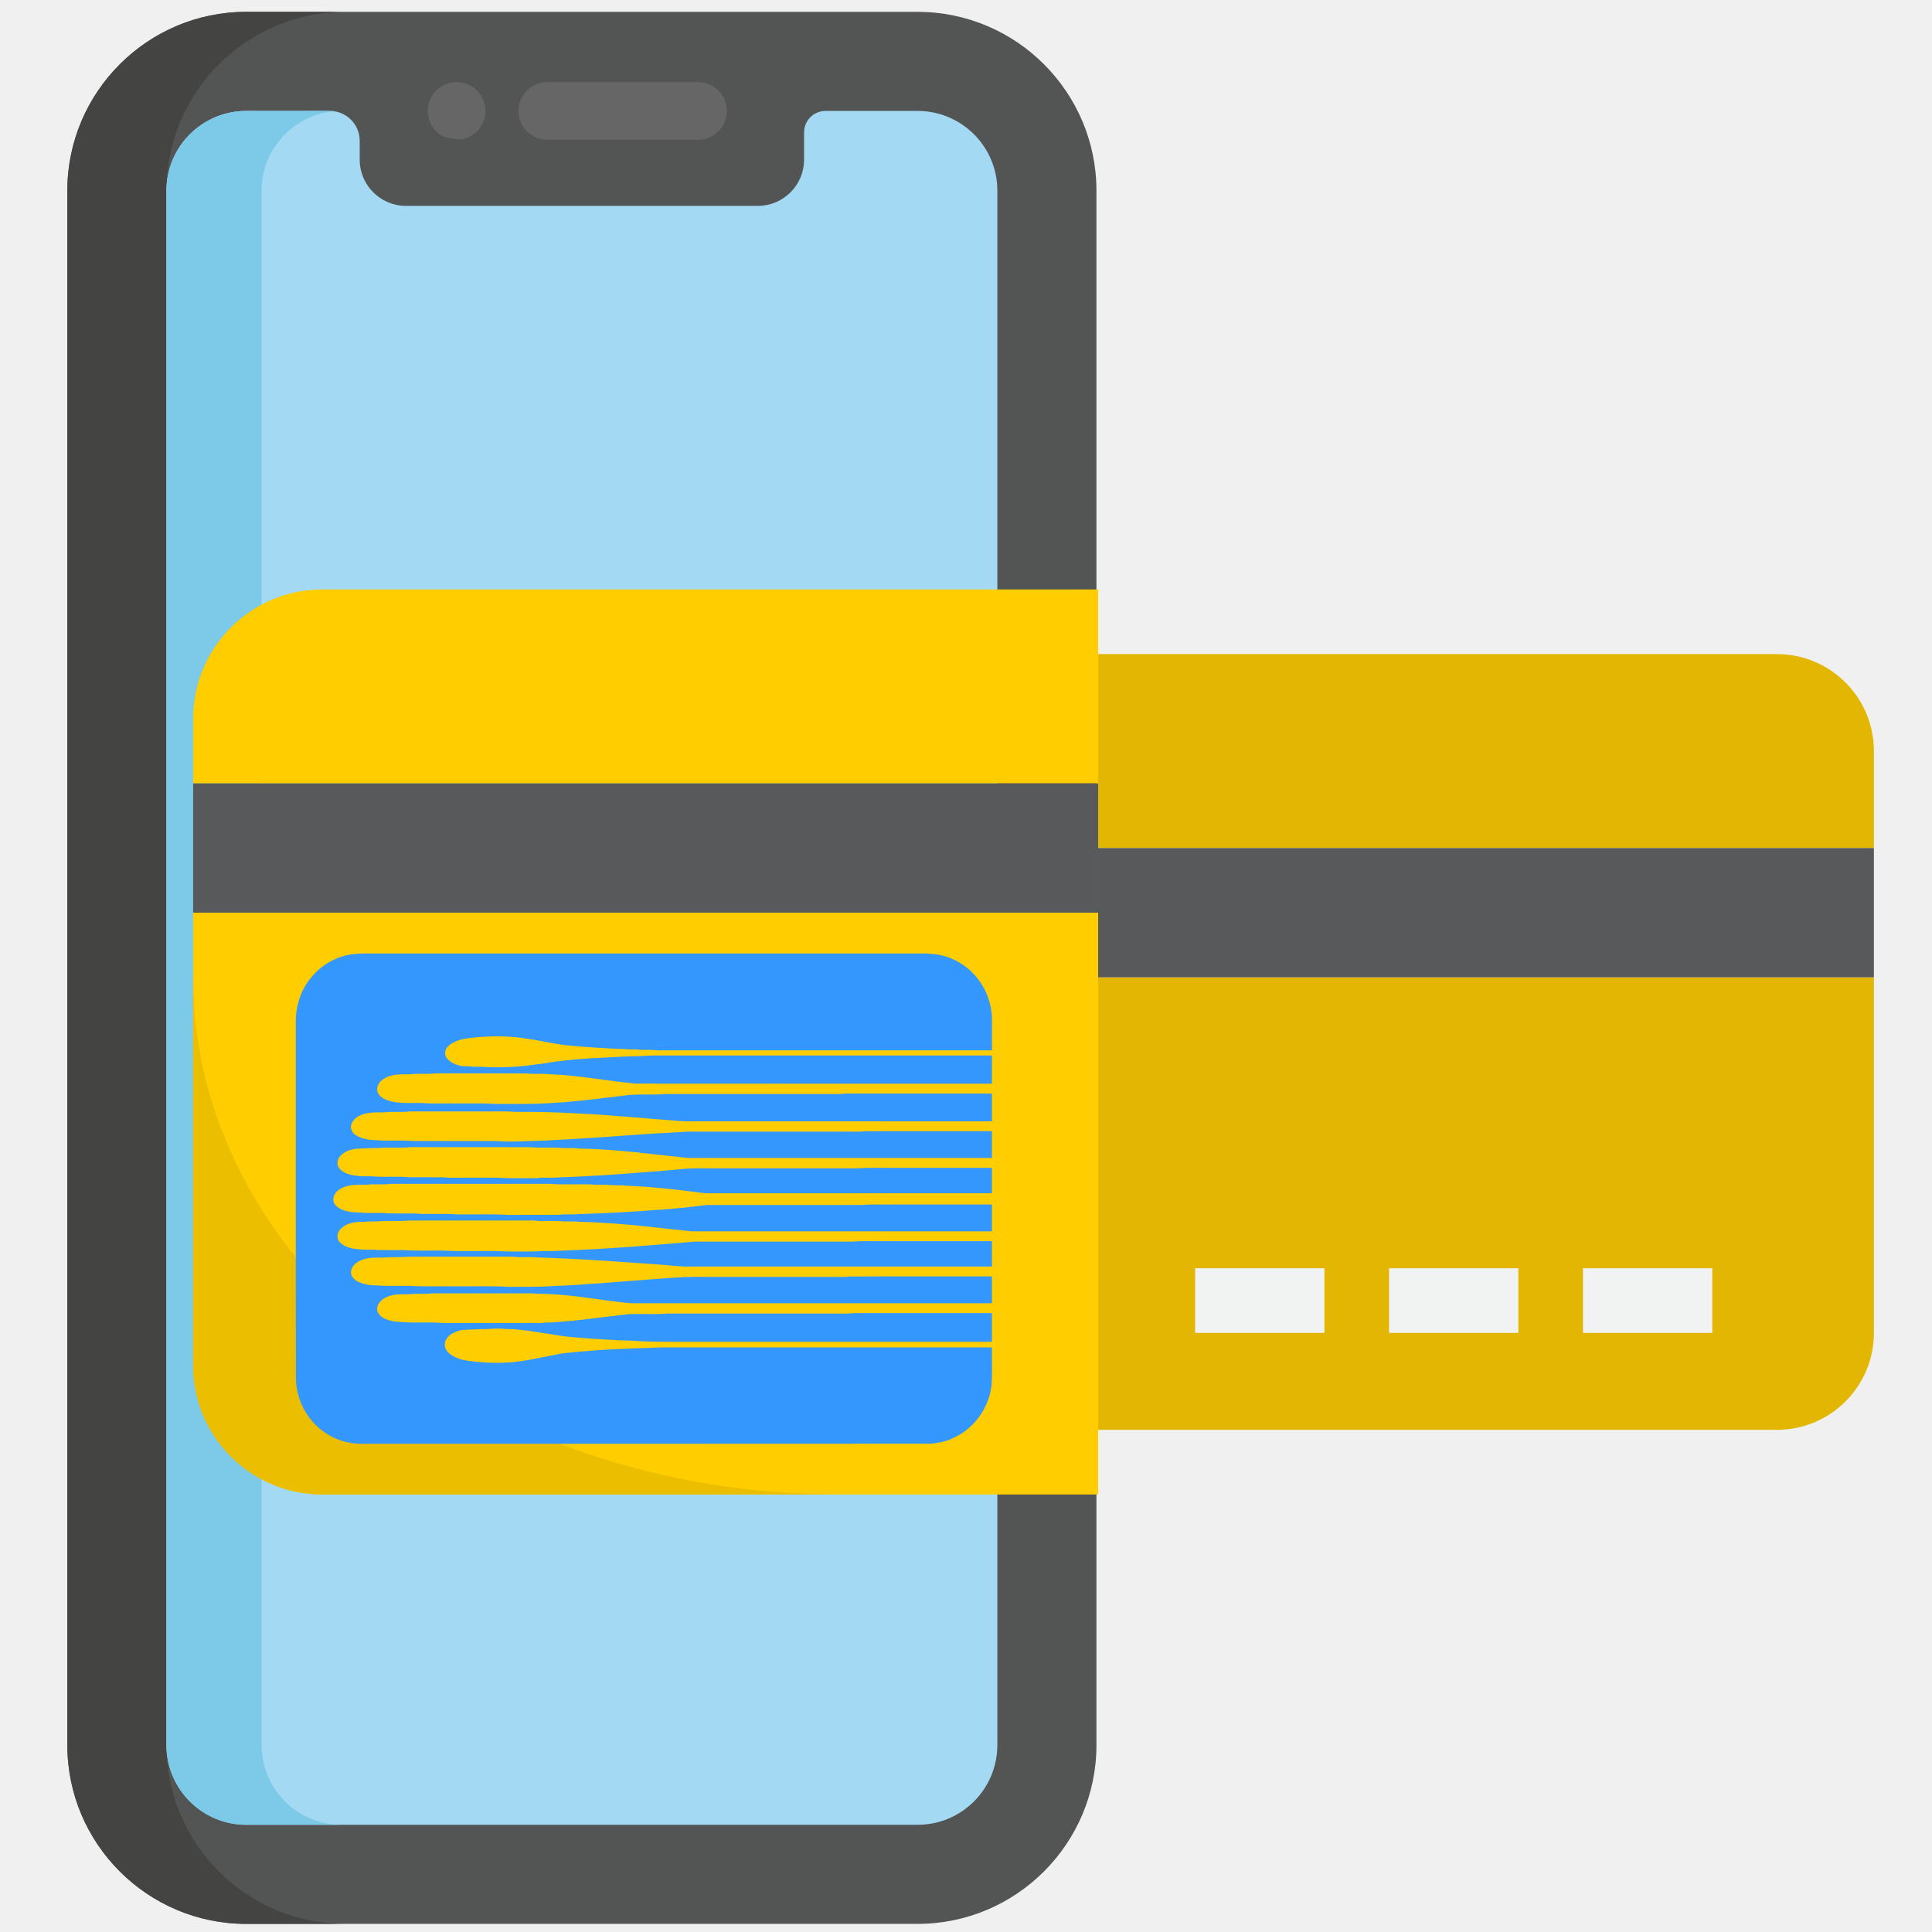
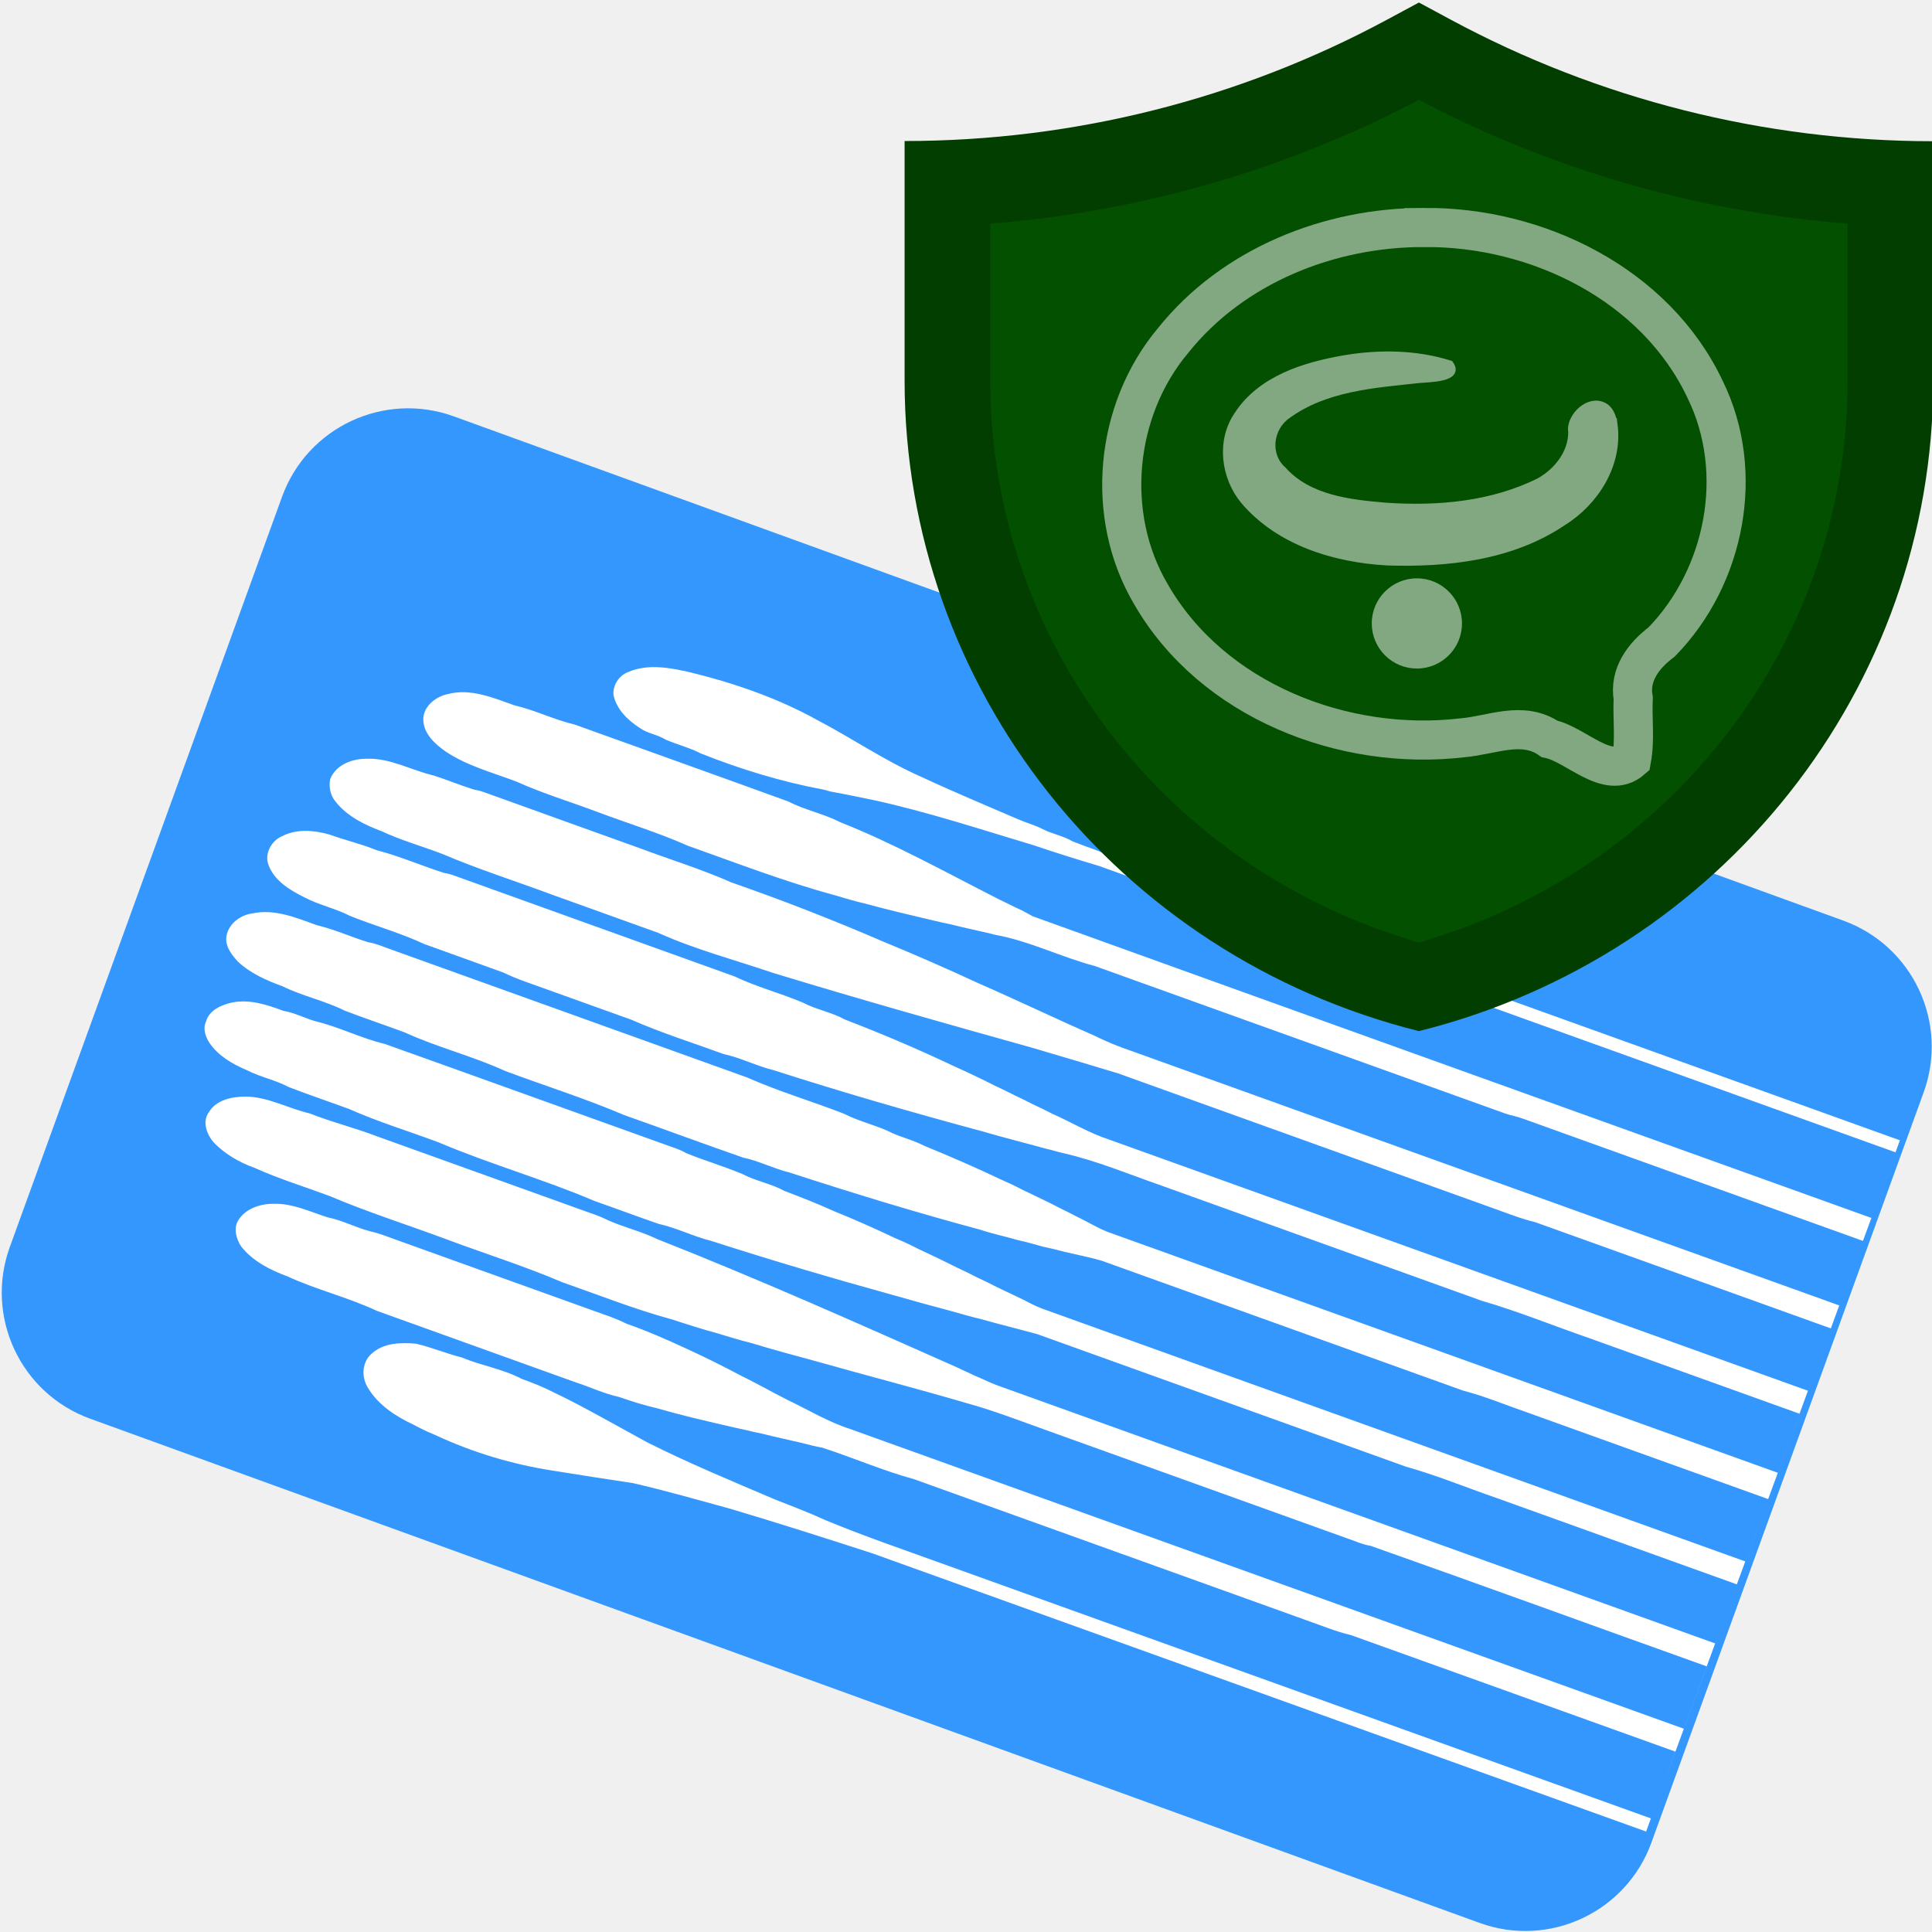
- <svg xmlns="http://www.w3.org/2000/svg" width="512" height="512">
-   <g>
-     <rect fill="none" id="canvas_background" height="514" width="514" y="-1" x="-1" />
-     <g display="none" overflow="visible" y="0" x="0" height="100%" width="100%" id="canvasGrid">
-       <rect fill="url(#gridpattern)" stroke-width="0" y="0" x="0" height="100%" width="100%" />
-     </g>
+ <svg xmlns="http://www.w3.org/2000/svg" id="svg897" version="1.1" height="128" width="128">
+   <defs id="defs901">
+     <clipPath id="clipPath914" clipPathUnits="userSpaceOnUse">
+       <path id="path912-8" d="m 8342.61,2598.16 59.16,204.09 300.17,-74.66 -94.58,-34.07 -197.48,49.12 -2.72,-10.92 181.14,-45.06 -55.24,-19.9 -134.22,33.38 -16.09,-64.67 37.52,-9.34 -77.66,-27.97 m 519.79,187.23 -384.16,95.56 c 10.44,3.16 21.41,4.83 32.58,4.83 9.04,0 18.22,-1.09 27.37,-3.37 l 351.1,-87.33 -26.89,-9.69" />
+     </clipPath>
+     <linearGradient id="linearGradient920" spreadMethod="pad" gradientTransform="matrix(468.695,-116.585,-116.585,-468.695,8381.61,2754.92)" gradientUnits="userSpaceOnUse" y2="0" x2="1" y1="0" x1="0">
+       <stop id="stop916" offset="0" style="stop-opacity:1;stop-color:#057f00" />
+       <stop id="stop918" offset="1" style="stop-opacity:1;stop-color:#035000" />
+     </linearGradient>
+     <clipPath id="clipPath930" clipPathUnits="userSpaceOnUse">
+       <path id="path928-2" d="m 8701.94,2727.59 -300.17,74.66 0.56,1.93 c 11.04,38.09 40.43,66.03 75.91,76.77 l 384.16,-95.56 -160.46,-57.8" />
+     </clipPath>
+     <linearGradient id="linearGradient936" spreadMethod="pad" gradientTransform="matrix(468.695,-116.585,-116.585,-468.695,8381.61,2754.92)" gradientUnits="userSpaceOnUse" y2="0" x2="1" y1="0" x1="0">
+       <stop id="stop932" offset="0" style="stop-opacity:1;stop-color:#022900" />
+       <stop id="stop934" offset="1" style="stop-opacity:1;stop-color:#011a00" />
+     </linearGradient>
+     <clipPath id="clipPath946" clipPathUnits="userSpaceOnUse">
+       <path id="path944" d="m 8588.3,2686.66 -181.14,45.06 2.72,10.92 197.48,-49.12 -19.06,-6.86" />
+     </clipPath>
+     <linearGradient id="linearGradient952" spreadMethod="pad" gradientTransform="matrix(468.695,-116.585,-116.585,-468.695,8381.61,2754.92)" gradientUnits="userSpaceOnUse" y2="0" x2="1" y1="0" x1="0">
+       <stop id="stop948-9" offset="0" style="stop-opacity:1;stop-color:#bba9ff" />
+       <stop id="stop950" offset="1" style="stop-opacity:1;stop-color:#8376ff" />
+     </linearGradient>
+     <clipPath id="clipPath962" clipPathUnits="userSpaceOnUse">
+       <path id="path960" d="m 8420.27,2626.13 -37.52,9.34 16.09,64.67 134.22,-33.38 -112.79,-40.63" />
+     </clipPath>
+     <clipPath id="clipPath702-7" clipPathUnits="userSpaceOnUse">
+       <path id="path700-5" d="m 5093.61,15009.7 c -136.48,0 -260.11,21.5 -323.59,28.6 v 0 c 63.48,-7.1 187.11,-28.6 323.59,-28.6 v 0 m -593.33,118.7 c 0.77,25.5 4.03,47.7 8.47,66.5 v 0 c -4.44,-18.8 -7.7,-41 -8.47,-66.5" />
+     </clipPath>
+     <linearGradient id="linearGradient708-7" spreadMethod="pad" gradientTransform="matrix(720.686,-521.882,-521.882,-720.686,5127.23,15493)" gradientUnits="userSpaceOnUse" y2="0" x2="1" y1="0" x1="0">
+       <stop id="stop704-2" offset="0" style="stop-opacity:1;stop-color:#ea5724" />
+       <stop id="stop706-9" offset="1" style="stop-opacity:1;stop-color:#9d3a18" />
+     </linearGradient>
+     <linearGradient id="SVGID_5_" gradientUnits="userSpaceOnUse" x1="383.572" y1="149.314" x2="407.732" y2="48.414" gradientTransform="matrix(1.0039,0,0,-1.0039,0.1922472,516.5608)">
+       <stop offset="0" style="stop-color:#FFF465" id="stop3124" />
+       <stop offset="1" style="stop-color:#FFE600" id="stop3126" />
+     </linearGradient>
+     <linearGradient id="SVGID_6_" gradientUnits="userSpaceOnUse" x1="406.887" y1="93.313" x2="377.767" y2="247.263" gradientTransform="matrix(1.0039,0,0,-1.0039,0.1922472,516.5608)">
+       <stop offset="0" style="stop-color:#FFE600;stop-opacity:0" id="stop3141" />
+       <stop offset="1" style="stop-color:#F59500" id="stop3143" />
+     </linearGradient>
+     <linearGradient id="SVGID_7_" gradientUnits="userSpaceOnUse" x1="385.3" y1="216.001" x2="1.54" y2="162.861" gradientTransform="matrix(1.0039,0,0,-1.0039,0.1922472,516.5608)">
+       <stop offset="0" style="stop-color:#FFF465" id="stop3148" />
+       <stop offset="1" style="stop-color:#FFE600" id="stop3150" />
+     </linearGradient>
+     <linearGradient id="SVGID_4_" gradientUnits="userSpaceOnUse" x1="387.437" y1="332.323" x2="387.437" y2="235.353" gradientTransform="matrix(1.0039,0,0,-1.0039,0.1922472,516.5608)">
+       <stop offset="0" style="stop-color:#C3C3C3" id="stop3117" />
+       <stop offset="1" style="stop-color:#777777" id="stop3119" />
+     </linearGradient>
+     <linearGradient id="SVGID_1_" gradientUnits="userSpaceOnUse" x1="171.858" y1="373.822" x2="570.739" y2="-25.058" gradientTransform="matrix(0.1454342,0,0,-0.1454342,377.1202,-0.5868151)">
+       <stop offset="0" style="stop-color:#035000;stop-opacity:1" id="stop3833" />
+       <stop offset="1" style="stop-color:#033d00;stop-opacity:1" id="stop3835" />
+     </linearGradient>
+     <linearGradient id="SVGID_2_" gradientUnits="userSpaceOnUse" x1="447.229" y1="259.543" x2="178.849" y2="259.543" gradientTransform="matrix(0.1454342,0,0,-0.1454342,377.1202,-0.5868151)">
+       <stop offset="0" style="stop-color:#035200;stop-opacity:0" id="stop3840" />
+       <stop offset="1" style="stop-color:#035000;stop-opacity:1" id="stop3842" />
+     </linearGradient>
+     <linearGradient id="SVGID_3_" gradientUnits="userSpaceOnUse" x1="175.201" y1="366.765" x2="393.261" y2="148.705" gradientTransform="matrix(0.1454342,0,0,-0.1454342,377.1202,-0.5868151)">
+       <stop offset="0" style="stop-color:#035000;stop-opacity:1" id="stop3847" />
+       <stop offset="1" style="stop-color:#034700;stop-opacity:1" id="stop3849" />
+     </linearGradient>
+     <linearGradient id="SVGID_4_-7" gradientUnits="userSpaceOnUse" x1="427.879" y1="259.543" x2="159.679" y2="259.543" gradientTransform="matrix(0.1454342,0,0,-0.1454342,377.1202,-0.5868151)">
+       <stop offset="0" style="stop-color:#61DB99;stop-opacity:0" id="stop3856" />
+       <stop offset="1" style="stop-color:#009E74" id="stop3858" />
+     </linearGradient>
+     <linearGradient id="SVGID_5_-7" gradientUnits="userSpaceOnUse" x1="403.539" y1="163.033" x2="301.379" y2="265.193" gradientTransform="matrix(0.1454342,0,0,-0.1454342,56.7506,75.14088)">
+       <stop offset="0" style="stop-color:#61DB99;stop-opacity:0" id="stop3863" />
+       <stop offset="1" style="stop-color:#035000;stop-opacity:1" id="stop3865" />
+     </linearGradient>
+     <linearGradient id="SVGID_6_-4" gradientUnits="userSpaceOnUse" x1="272.534" y1="297.083" x2="272.534" y2="178.673" gradientTransform="matrix(0.1454342,0,0,-0.1454342,56.7506,75.14088)">
+       <stop offset="0" style="stop-color:#ffc300;stop-opacity:1" id="stop3870" />
+       <stop offset="1" style="stop-color:#FFE600" id="stop3872" />
+     </linearGradient>
+     <clipPath id="clipPath914-4" clipPathUnits="userSpaceOnUse">
+       <path id="path912-8-8" d="m 8342.61,2598.16 59.16,204.09 300.17,-74.66 -94.58,-34.07 -197.48,49.12 -2.72,-10.92 181.14,-45.06 -55.24,-19.9 -134.22,33.38 -16.09,-64.67 37.52,-9.34 -77.66,-27.97 m 519.79,187.23 -384.16,95.56 c 10.44,3.16 21.41,4.83 32.58,4.83 9.04,0 18.22,-1.09 27.37,-3.37 l 351.1,-87.33 -26.89,-9.69" />
+     </clipPath>
+     <linearGradient id="linearGradient920-8" spreadMethod="pad" gradientTransform="matrix(468.695,-116.585,-116.585,-468.695,8381.61,2754.92)" gradientUnits="userSpaceOnUse" y2="0" x2="1" y1="0" x1="0">
+       <stop id="stop916-7" offset="0" style="stop-opacity:1;stop-color:#8a6cff" />
+       <stop id="stop918-1" offset="1" style="stop-opacity:1;stop-color:#614cd4" />
+     </linearGradient>
+     <clipPath id="clipPath930-9" clipPathUnits="userSpaceOnUse">
+       <path id="path928-2-3" d="m 8701.94,2727.59 -300.17,74.66 0.56,1.93 c 11.04,38.09 40.43,66.03 75.91,76.77 l 384.16,-95.56 -160.46,-57.8" />
+     </clipPath>
+     <linearGradient id="linearGradient936-1" spreadMethod="pad" gradientTransform="matrix(468.695,-116.585,-116.585,-468.695,8381.61,2754.92)" gradientUnits="userSpaceOnUse" y2="0" x2="1" y1="0" x1="0">
+       <stop id="stop932-1" offset="0" style="stop-opacity:1;stop-color:#462a96" />
+       <stop id="stop934-4" offset="1" style="stop-opacity:1;stop-color:#311e69" />
+     </linearGradient>
+     <clipPath id="clipPath946-9" clipPathUnits="userSpaceOnUse">
+       <path id="path944-5" d="m 8588.3,2686.66 -181.14,45.06 2.72,10.92 197.48,-49.12 -19.06,-6.86" />
+     </clipPath>
+     <clipPath id="clipPath962-9" clipPathUnits="userSpaceOnUse">
+       <path id="path960-3" d="m 8420.27,2626.13 -37.52,9.34 16.09,64.67 134.22,-33.38 -112.79,-40.63" />
+     </clipPath>
+     <clipPath id="clipPath702-7-4" clipPathUnits="userSpaceOnUse">
+       <path id="path700-5-0" d="m 5093.61,15009.7 c -136.48,0 -260.11,21.5 -323.59,28.6 v 0 c 63.48,-7.1 187.11,-28.6 323.59,-28.6 v 0 m -593.33,118.7 c 0.77,25.5 4.03,47.7 8.47,66.5 v 0 c -4.44,-18.8 -7.7,-41 -8.47,-66.5" />
+     </clipPath>
+   </defs>
+   <path d="M 122.124,60.993 30.069,27.586 C 25.457,25.914 20.362,28.296 18.688,32.907 L 0.651,82.613 C -1.023,87.225 1.359,92.32 5.972,93.992 l 92.058,33.407 c 4.609,1.673 9.705,-0.708 11.379,-5.319 l 18.037,-49.706 c 1.674,-4.613 -0.708,-9.707 -5.321,-11.38" style="fill:#3497fd;fill-opacity:1;fill-rule:nonzero;stroke:none;stroke-width:0.154" id="path36196" />
+   <g id="g36230" transform="matrix(0.1524777,0.01746818,0.01746818,-0.1524777,-1309.284,315.4074)">
+     <g id="g36228" clip-path="url(#clipPath962)" />
  </g>
-   <g>
-     <g stroke="null" id="svg_149">
-       <g stroke="null" transform="matrix(1.021617,0,0,1.021617,-125.2704,-125.3184) " id="svg_146">
-         <rect stroke="null" x="122.076" y="119.186" width="514" height="514" id="svg_144" fill="none" />
-         <g stroke="null" id="svg_143" display="none">
-           <rect stroke="null" id="svg_147" width="512" height="512" x="123.076" y="120.186" stroke-width="0" fill="url(#gridpattern)" />
+   <path id="path22-9" style="clip-rule:evenodd;fill:#ffffff;fill-opacity:1;fill-rule:nonzero;stroke:none;stroke-width:0.015;image-rendering:optimizeQuality;shape-rendering:geometricPrecision;text-rendering:geometricPrecision" d="M 125.873,75.547 C 108.536,69.312 91.196,63.082 73.86,56.846 72.958,56.402 71.991,56.118 71.062,55.742 70.446,55.376 69.721,55.258 69.087,54.933 68.566,54.667 67.998,54.512 67.461,54.283 c -2.139,-0.925 -4.3,-1.823 -6.415,-2.811 -2.419,-1.063 -4.602,-2.568 -6.939,-3.789 -2.622,-1.448 -5.47,-2.426 -8.374,-3.14 -1.338,-0.306 -2.816,-0.586 -4.124,-0.014 -0.609,0.227 -1.019,0.877 -0.964,1.517 0.201,0.947 0.942,1.669 1.734,2.177 0.514,0.38 1.184,0.437 1.72,0.779 0.766,0.329 1.586,0.531 2.33,0.916 2.645,1.053 5.384,1.886 8.187,2.408 0.137,0.037 0.275,0.076 0.412,0.116 0.94,0.166 1.872,0.37 2.807,0.556 3.609,0.787 7.123,1.949 10.651,3.002 1.44,0.493 2.893,0.943 4.351,1.38 17.58,6.323 35.162,12.641 52.743,18.963 l -1.596,4.348 C 105.461,74.025 86.928,67.387 68.412,60.702 68.179,60.563 67.934,60.447 67.698,60.314 c -0.562,-0.253 -1.107,-0.538 -1.661,-0.805 -3.429,-1.743 -6.8,-3.624 -10.384,-5.041 -1.087,-0.565 -2.321,-0.79 -3.407,-1.361 -4.715,-1.716 -9.441,-3.399 -14.161,-5.099 -1.364,-0.32 -2.627,-0.958 -3.992,-1.275 -1.406,-0.494 -2.916,-1.153 -4.431,-0.746 -0.818,0.169 -1.652,0.838 -1.616,1.731 0.039,0.916 0.778,1.579 1.48,2.073 1.421,0.949 3.098,1.39 4.683,1.989 1.747,0.791 3.594,1.341 5.387,2.02 1.985,0.746 4.022,1.364 5.96,2.226 3.251,1.154 6.471,2.402 9.804,3.3 0.643,0.198 1.292,0.386 1.949,0.538 1.456,0.399 2.925,0.743 4.394,1.089 0.404,0.098 0.812,0.19 1.221,0.273 0.861,0.218 1.729,0.403 2.594,0.601 0.136,0.034 0.272,0.07 0.41,0.105 2.292,0.414 4.38,1.484 6.62,2.073 9.06,3.255 18.12,6.516 27.182,9.77 0.391,0.132 0.804,0.199 1.192,0.347 7.499,2.701 15.003,5.394 22.503,8.091 l -1.57,4.275 -46.897,-16.86 c -0.87,-0.285 -1.709,-0.647 -2.527,-1.048 -2.556,-1.119 -5.072,-2.329 -7.63,-3.447 -2.069,-0.959 -4.159,-1.874 -6.268,-2.742 -3.306,-1.428 -6.664,-2.74 -10.071,-3.926 -1.986,-0.88 -4.072,-1.517 -6.105,-2.28 -3.407,-1.226 -6.817,-2.446 -10.223,-3.678 -0.228,-0.083 -0.461,-0.151 -0.701,-0.185 -0.914,-0.281 -1.796,-0.652 -2.706,-0.946 -1.491,-0.344 -2.888,-1.174 -4.461,-1.107 -0.959,0.003 -2.014,0.401 -2.389,1.349 -0.106,0.518 0.01,1.085 0.357,1.495 0.763,0.97 1.923,1.538 3.062,1.962 1.29,0.607 2.681,0.99 4.013,1.502 2.379,1.016 4.853,1.799 7.279,2.702 2.338,0.84 4.676,1.679 7.013,2.521 2.459,1.109 5.08,1.794 7.629,2.661 5.681,1.734 11.405,3.347 17.128,4.948 1.909,0.563 3.815,1.127 5.717,1.704 8.182,2.945 16.366,5.884 24.548,8.827 1.028,0.356 2.034,0.779 3.095,1.034 6.529,2.339 13.052,4.692 19.579,7.036 l -1.516,4.13 C 104.342,86.593 88.905,81.04 73.466,75.493 72.154,75.07 70.977,74.342 69.721,73.792 69.307,73.573 68.884,73.373 68.46,73.175 68.046,72.957 67.624,72.756 67.199,72.557 66.785,72.338 66.361,72.138 65.937,71.941 65.011,71.471 64.071,71.027 63.123,70.6 60.783,69.493 58.396,68.475 55.978,67.547 55.099,67.06 54.079,66.892 53.189,66.425 51.697,65.793 50.116,65.384 48.652,64.685 42.422,62.442 36.192,60.206 29.962,57.963 c -0.18,-0.06 -0.364,-0.104 -0.552,-0.133 -1.503,-0.475 -2.948,-1.119 -4.477,-1.508 -1.004,-0.418 -2.068,-0.65 -3.086,-1.026 -1.026,-0.295 -2.188,-0.401 -3.167,0.108 -0.706,0.302 -1.175,1.17 -0.89,1.903 0.386,1.048 1.416,1.667 2.372,2.142 0.965,0.512 2.054,0.73 3.025,1.23 1.626,0.657 3.331,1.122 4.921,1.866 1.75,0.637 3.507,1.254 5.256,1.895 0.932,0.457 1.928,0.762 2.901,1.122 1.852,0.664 3.703,1.333 5.557,1.995 1.991,0.875 4.076,1.529 6.12,2.277 1.145,0.248 2.193,0.797 3.331,1.073 4.537,1.462 9.126,2.784 13.735,4.027 1.434,0.422 2.888,0.782 4.331,1.18 0.365,0.077 0.72,0.201 1.087,0.279 2.251,0.514 4.379,1.41 6.554,2.166 7.06,2.54 14.123,5.074 21.181,7.618 2.435,0.706 4.786,1.671 7.184,2.497 l 13.878,4.989 -1.437,3.913 C 103.078,92.291 88.374,86.999 73.664,81.718 72.848,81.449 72.127,80.975 71.354,80.612 70.985,80.417 70.614,80.229 70.238,80.048 69.41,79.611 68.556,79.225 67.715,78.813 67.255,78.569 66.784,78.349 66.309,78.143 64.629,77.344 62.925,76.604 61.205,75.9 c -0.772,-0.406 -1.643,-0.578 -2.413,-0.986 -0.94,-0.413 -1.95,-0.652 -2.866,-1.122 -2.129,-0.832 -4.336,-1.477 -6.424,-2.406 -7.891,-2.832 -15.777,-5.672 -23.665,-8.506 -0.471,-0.163 -0.929,-0.376 -1.423,-0.448 -1.158,-0.356 -2.264,-0.865 -3.446,-1.142 -1.352,-0.493 -2.792,-1.094 -4.26,-0.772 -0.789,0.108 -1.543,0.671 -1.7,1.472 -0.126,0.672 0.328,1.26 0.758,1.723 0.829,0.777 1.89,1.244 2.948,1.628 1.321,0.655 2.796,0.953 4.116,1.614 1.312,0.503 2.646,0.95 3.964,1.437 2.161,0.992 4.495,1.567 6.659,2.556 2.619,0.983 5.298,1.818 7.871,2.917 2.637,0.933 5.263,1.907 7.907,2.828 1.057,0.219 2.022,0.735 3.071,0.986 4.173,1.358 8.376,2.649 12.621,3.786 0.828,0.278 1.684,0.453 2.523,0.697 0.558,0.125 1.11,0.278 1.661,0.435 0.46,0.093 0.916,0.208 1.37,0.327 0.834,0.2 1.681,0.362 2.505,0.599 7.993,2.869 15.981,5.745 23.974,8.616 1.453,0.375 2.838,0.964 4.256,1.45 l 15.933,5.728 c -0.507,1.376 -1.01,2.756 -1.518,4.131 -15.533,-5.588 -31.069,-11.169 -46.604,-16.756 -0.418,-0.158 -0.812,-0.369 -1.208,-0.574 -0.603,-0.285 -1.204,-0.577 -1.807,-0.863 -0.415,-0.218 -0.837,-0.419 -1.26,-0.617 -0.415,-0.218 -0.838,-0.42 -1.262,-0.618 -0.883,-0.442 -1.773,-0.87 -2.668,-1.287 -0.507,-0.264 -1.025,-0.501 -1.551,-0.72 -1.31,-0.627 -2.639,-1.213 -3.985,-1.759 -1.083,-0.491 -2.194,-0.928 -3.308,-1.35 -0.882,-0.486 -1.901,-0.654 -2.791,-1.122 -1.221,-0.516 -2.502,-0.885 -3.73,-1.387 -0.337,-0.208 -0.717,-0.325 -1.088,-0.457 -6.29,-2.251 -12.57,-4.529 -18.863,-6.771 -1.554,-0.37 -2.989,-1.111 -4.54,-1.491 -0.741,-0.199 -1.426,-0.58 -2.185,-0.705 -1.08,-0.4 -2.237,-0.791 -3.403,-0.551 -0.709,0.155 -1.522,0.505 -1.727,1.267 -0.226,0.48 -0.023,1.017 0.247,1.432 0.589,0.845 1.516,1.385 2.453,1.779 0.894,0.461 1.904,0.652 2.794,1.128 1.313,0.505 2.646,0.955 3.967,1.438 1.937,0.864 3.978,1.481 5.965,2.225 3.38,1.438 6.939,2.439 10.317,3.88 1.421,0.498 2.831,1.029 4.255,1.518 1.194,0.262 2.29,0.835 3.475,1.125 3.994,1.288 8.024,2.478 12.074,3.596 1.298,0.371 2.599,0.732 3.905,1.076 0.599,0.169 1.196,0.345 1.805,0.485 1.266,0.362 2.547,0.671 3.817,1.021 8.139,2.922 16.276,5.848 24.413,8.776 2.043,0.572 4.005,1.387 6.01,2.077 l 15.926,5.725 -1.437,3.913 C 97.757,103.174 81.882,97.464 66.005,91.759 65.499,91.57 65.023,91.316 64.522,91.118 64.19,90.941 63.837,90.812 63.506,90.637 56.884,87.697 50.262,84.742 43.522,82.086 42.448,81.564 41.27,81.297 40.187,80.802 39.7,80.552 39.174,80.39 38.661,80.204 L 24.931,75.268 c -1.451,-0.556 -2.963,-0.924 -4.409,-1.501 -1.426,-0.324 -2.741,-1.097 -4.233,-1.115 -0.894,-6.66e-4 -1.953,0.202 -2.446,1.027 -0.479,0.648 -0.131,1.52 0.357,2.054 0.738,0.748 1.676,1.288 2.664,1.64 1.61,0.727 3.305,1.246 4.961,1.861 2.566,1.093 5.235,1.931 7.848,2.907 2.521,0.941 5.097,1.749 7.569,2.807 2.426,0.848 4.822,1.804 7.303,2.474 0.984,0.324 1.974,0.641 2.974,0.91 0.744,0.225 1.486,0.46 2.243,0.642 1.389,0.429 2.795,0.801 4.197,1.184 3.327,0.942 6.679,1.804 9.997,2.779 1.891,0.512 3.711,1.234 5.556,1.886 l 19.868,7.143 c 0.47,0.163 0.927,0.374 1.425,0.448 7.434,2.628 14.843,5.331 22.268,7.986 -0.503,1.378 -1.012,2.755 -1.516,4.132 L 56.324,94.675 C 54.868,94.205 53.552,93.407 52.179,92.75 51.617,92.456 51.05,92.172 50.496,91.866 50.039,91.629 49.588,91.379 49.122,91.158 47.928,90.526 46.719,89.915 45.488,89.358 44.185,88.752 42.868,88.175 41.51,87.7 40.725,87.305 39.88,87.047 39.055,86.744 L 26.21,82.126 c -0.535,-0.191 -1.061,-0.408 -1.617,-0.532 -0.989,-0.244 -1.897,-0.748 -2.898,-0.945 -1.175,-0.373 -2.326,-0.94 -3.59,-0.892 -0.871,-0.006 -1.833,0.317 -2.315,1.081 -0.342,0.55 -0.138,1.25 0.196,1.754 0.765,0.969 1.914,1.548 3.055,1.971 1.927,0.887 4.012,1.388 5.933,2.286 4.383,1.579 8.769,3.152 13.152,4.73 0.965,0.309 1.889,0.759 2.883,0.972 0.833,0.286 1.673,0.557 2.532,0.751 1.498,0.438 3.02,0.792 4.542,1.142 0.404,0.099 0.812,0.19 1.219,0.274 0.404,0.101 0.813,0.191 1.222,0.275 0.861,0.219 1.73,0.4 2.593,0.604 0.455,0.117 0.909,0.235 1.373,0.32 2.039,0.661 4.012,1.521 6.082,2.088 8.665,3.119 17.334,6.233 26,9.349 0.972,0.338 1.926,0.74 2.933,0.976 7.166,2.567 14.327,5.152 21.493,7.72 -0.535,1.476 -1.081,2.95 -1.621,4.424 l -46.46,-16.703 c -2.742,-0.999 -5.512,-1.928 -8.205,-3.048 -1.083,-0.493 -2.197,-0.923 -3.306,-1.354 C 48.541,98.149 45.653,96.953 42.866,95.552 41.347,94.727 39.843,93.872 38.314,93.064 37.811,92.802 37.309,92.544 36.797,92.304 36.077,91.927 35.322,91.628 34.558,91.352 33.315,90.693 31.906,90.485 30.617,89.943 29.587,89.681 28.606,89.271 27.573,89.026 c -1.012,-0.095 -2.182,-0.066 -2.963,0.67 -0.634,0.555 -0.671,1.549 -0.243,2.234 0.675,1.148 1.847,1.906 3.034,2.462 0.455,0.249 0.923,0.471 1.405,0.668 2.504,1.171 5.184,1.975 7.923,2.389 1.735,0.279 3.47,0.552 5.208,0.811 2.165,0.5 4.302,1.112 6.441,1.699 3.152,0.936 6.281,1.938 9.407,2.95 17.089,6.148 34.182,12.289 51.273,18.435" />
+   <g transform="matrix(0.1341511,0,0,0.1341511,59.93192,0.1668846)" id="g10520">
+     <path style="fill:#023e00;fill-opacity:1" d="M 269.6,8.4 254,0 238.4,8.4 C 165.3,47.8 83.4,68.4 0,68.4 V 186.7 C 0,338.4 104.6,470.6 254,508 v 0 0 C 403.4,470.6 508,338.4 508,186.8 V 68.5 C 424.7,68.5 342.7,47.8 269.6,8.4 Z" id="path10459" />
+     <path style="fill:#035000;fill-opacity:1" d="M 254,464.2 C 128.8,428.2 42.3,315.6 42.3,186.8 v -77.6 c 73.9,-5.8 146.2,-26.6 211.7,-61.1 65.5,34.5 137.8,55.3 211.7,61.1 v 77.6 c 0,128.8 -86.5,241.4 -211.7,277.4 z" id="path10461" />
+     <g id="g10465">
+ </g>
+     <g id="g10467">
+ </g>
+     <g id="g10469">
+ </g>
+     <g id="g10471">
+ </g>
+     <g id="g10473">
+ </g>
+     <g id="g10475">
+ </g>
+     <g id="g10477">
+ </g>
+     <g id="g10479">
+ </g>
+     <g id="g10481">
+ </g>
+     <g id="g10483">
+ </g>
+     <g id="g10485">
+ </g>
+     <g id="g10487">
+ </g>
+     <g id="g10489">
+ </g>
+     <g id="g10491">
+ </g>
+     <g id="g10493">
+ </g>
+     <g transform="matrix(8.406348,0,0,8.406348,1150.458,1373.653)" id="layer1">
+       <path d="m -106.342,-150.19 c 6.644,-0.056 13.614,3.344 16.524,9.531 2.378,4.855 1.176,10.986 -2.561,14.817 -1.065,0.805 -1.916,1.92 -1.671,3.316 -0.057,1.198 0.119,2.43 -0.099,3.605 -1.419,1.233 -3.259,-0.903 -4.818,-1.226 -1.596,-1.095 -3.39,-0.208 -5.106,-0.064 -6.99,0.826 -14.717,-2.179 -18.314,-8.44 -2.725,-4.614 -2.128,-10.812 1.309,-14.903 3.512,-4.393 9.192,-6.653 14.736,-6.635 z" style="fill:none;fill-opacity:1;stroke:#ffffff;stroke-width:2.298;stroke-miterlimit:4;stroke-dasharray:none;stroke-opacity:1;opacity:0.5" id="path11271" />
+       <g transform="matrix(0.5407443,0,0,0.5407443,-174.4646,-27.6795)" id="g11279">
+         <g aria-label="ب" transform="matrix(2.600161,0,0,2.600161,9046.603,-3001.883)" id="g11275" style="font-style:normal;font-variant:normal;font-weight:normal;font-stretch:normal;font-size:35.251px;line-height:1.45;font-family:Aviny;-inkscape-font-specification:Aviny;text-align:end;text-anchor:end;white-space:pre;shape-inside:url(#rect3271);fill:#035000;fill-opacity:1;stroke:#035000;stroke-width:0.426;stroke-miterlimit:4;stroke-dasharray:none;stroke-opacity:1">
+           <path id="path11273" style="font-style:normal;font-variant:normal;font-weight:normal;font-stretch:normal;font-size:35.251px;font-family:Aviny;-inkscape-font-specification:Aviny;fill:#ffffff;fill-opacity:1;stroke:#ffffff;stroke-width:0.286;stroke-miterlimit:4;stroke-dasharray:none;stroke-opacity:1;opacity:0.5" d="m -3422.849,1075.624 c 0.212,1.637 -0.778,3.216 -2.139,4.059 -2.138,1.445 -4.818,1.743 -7.338,1.662 -2.201,-0.12 -4.53,-0.831 -5.998,-2.562 -0.815,-0.988 -1.005,-2.489 -0.272,-3.575 0.971,-1.508 2.804,-2.072 4.478,-2.361 1.46,-0.245 2.987,-0.227 4.408,0.22 0.46,0.625 -0.882,0.614 -1.293,0.656 -1.888,0.204 -3.923,0.336 -5.509,1.499 -0.743,0.528 -0.879,1.655 -0.173,2.277 1.076,1.198 2.789,1.383 4.302,1.51 2.169,0.149 4.438,-0.052 6.407,-1.035 0.791,-0.442 1.434,-1.287 1.339,-2.232 0.064,-0.641 0.874,-1.308 1.467,-0.843 0.209,0.181 0.279,0.464 0.32,0.726 z" />
        </g>
-       </g>
-       <g stroke="null" transform="matrix(1.021617,0,0,1.021617,-125.2704,-125.3184) " id="svg_148">
-         <g stroke="null" id="svg_120">
-           <path stroke="null" d="m360.647,125.742l-174.167,0c-25.581,0 -46.393,20.812 -46.393,46.393l0,403.198c0,25.581 20.812,46.393 46.393,46.393l174.167,0c25.581,0 46.393,-20.812 46.393,-46.393l0,-403.198c0,-25.581 -20.811,-46.393 -46.393,-46.393z" fill="#535454" id="svg_142" />
-           <path stroke="null" d="m165.787,575.332l0,-403.197c0,-25.581 20.811,-46.393 46.392,-46.393l-25.699,0c-25.581,0 -46.393,20.812 -46.393,46.393l0,403.198c0,25.581 20.812,46.393 46.393,46.393l25.699,0c-25.581,-0.001 -46.392,-20.813 -46.392,-46.394z" fill="#444443" id="svg_141" />
-           <path stroke="null" d="m381.336,575.332c0,11.426 -9.263,20.689 -20.689,20.689l-174.167,0c-11.426,0 -20.689,-9.263 -20.689,-20.689l0,-403.197c0,-11.426 9.263,-20.689 20.689,-20.689l21.706,0c4.276,0 7.742,3.466 7.742,7.742l0,4.909c0,6.587 5.389,11.976 11.976,11.976l91.318,0c6.587,0 11.976,-5.389 11.976,-11.976l0,-7.101c0,-3.066 2.486,-5.552 5.552,-5.552l23.897,0c11.426,0 20.689,9.263 20.689,20.689l0,403.198l-0,0z" fill="#A4D9F4" id="svg_140" />
-           <path stroke="null" d="m190.473,575.332l0,-403.197c0,-10.806 8.287,-19.665 18.851,-20.596c-1.202,-0.178 0.077,-0.054 -22.844,-0.093c-11.426,0 -20.689,9.263 -20.689,20.689l0,403.198c0,11.426 9.263,20.689 20.689,20.689l24.681,0c-11.425,-0.001 -20.688,-9.263 -20.688,-20.69z" fill="#7CC9E8" id="svg_139" />
-           <g stroke="null" id="svg_136" transform="matrix(0.9687164,0,0,0.9687164,-1558.907,-1483.465) ">
-             <path stroke="null" d="m1922.746,1695.436l-40.343,0c-4.267,0 -7.727,-3.459 -7.727,-7.727s3.459,-7.727 7.727,-7.727l40.343,0c4.267,0 7.727,3.459 7.727,7.727c-0.001,4.268 -3.46,7.727 -7.727,7.727z" fill="#666666" id="svg_138" />
-             <path stroke="null" d="m1853.813,1694.134c-5.532,-3.636 -4.191,-12.525 2.771,-14.001c4.736,-0.977 9.242,2.691 9.242,7.572c0,3.589 -2.477,6.806 -6.223,7.583c-0.494,0.092 -4.217,-0.09 -5.79,-1.154z" fill="#666666" id="svg_137" />
-           </g>
-           <g stroke="null" id="svg_135" transform="matrix(0.9687164,0,0,0.9687164,-1558.907,-1483.465) " />
-           <g stroke="null" id="svg_134" transform="matrix(0.9687164,0,0,0.9687164,-1558.907,-1483.465) " />
-           <g stroke="null" id="svg_133" transform="matrix(0.9687164,0,0,0.9687164,-1558.907,-1483.465) " />
-           <g stroke="null" id="svg_132" transform="matrix(0.9687164,0,0,0.9687164,-1558.907,-1483.465) " />
-           <g stroke="null" id="svg_131" transform="matrix(0.9687164,0,0,0.9687164,-1558.907,-1483.465) " />
-           <g stroke="null" id="svg_130" transform="matrix(0.9687164,0,0,0.9687164,-1558.907,-1483.465) " />
-           <g stroke="null" id="svg_129" transform="matrix(0.9687164,0,0,0.9687164,-1558.907,-1483.465) " />
-           <g stroke="null" id="svg_128" transform="matrix(0.9687164,0,0,0.9687164,-1558.907,-1483.465) " />
-           <g stroke="null" id="svg_127" transform="matrix(0.9687164,0,0,0.9687164,-1558.907,-1483.465) " />
-           <g stroke="null" id="svg_126" transform="matrix(0.9687164,0,0,0.9687164,-1558.907,-1483.465) " />
-           <g stroke="null" id="svg_125" transform="matrix(0.9687164,0,0,0.9687164,-1558.907,-1483.465) " />
-           <g stroke="null" id="svg_124" transform="matrix(0.9687164,0,0,0.9687164,-1558.907,-1483.465) " />
-           <g stroke="null" id="svg_123" transform="matrix(0.9687164,0,0,0.9687164,-1558.907,-1483.465) " />
-           <g stroke="null" id="svg_122" transform="matrix(0.9687164,0,0,0.9687164,-1558.907,-1483.465) " />
-           <g stroke="null" id="svg_121" transform="matrix(0.9687164,0,0,0.9687164,-1558.907,-1483.465) " />
-         </g>
-         <g stroke="null" id="svg_108">
-           <path stroke="null" d="m407.485,359.42l0,150.921l-201.228,0c-18.521,0 -33.538,-15.017 -33.538,-33.538l0,-117.383l234.766,0zm0,0" fill="#ffcd00" id="svg_119" />
-           <path stroke="null" d="m172.719,309.113l0,16.769l234.766,0l0,-50.307l-201.228,0c-18.521,0 -33.538,15.017 -33.538,33.538zm0,0" fill="#ffcd00" id="svg_118" />
-           <path stroke="null" d="m407.485,376.189l0,117.383l176.074,0c13.891,0 25.153,-11.263 25.153,-25.153l0,-92.229l-201.228,0z" fill="#e2b602" id="svg_117" />
-           <path stroke="null" d="m407.485,342.651l201.228,0l0,-25.153c0,-13.891 -11.263,-25.153 -25.153,-25.153l-176.074,0l0,50.307zm0,0" fill="#e2b602" id="svg_116" />
-           <path stroke="null" d="m407.485,342.651l0,-16.769l-234.766,0l0,33.538l234.766,0l0,-16.769zm0,0" fill="#58595b" id="svg_115" />
-           <path stroke="null" d="m407.485,359.42l0,16.769l201.228,0l0,-33.538l-201.228,0l0,16.769zm0,0" fill="#58595b" id="svg_114" />
-           <path stroke="null" d="m172.719,376.189l0,100.614c0,18.521 15.017,33.538 33.538,33.538l134.152,0c-92.692,0 -167.69,-59.997 -167.69,-134.152zm0,0" fill="#ebbf00" id="svg_113" />
-           <g stroke="null" fill="#f1f2f2" id="svg_109" transform="matrix(1.048061,0,0,1.048061,-2434.294,-487.9794) ">
-             <path stroke="null" d="m2735.464,896.54l32,0l0,16l-32,0l0,-16zm0,0" id="svg_112" />
-             <path stroke="null" d="m2783.464,896.54l32,0l0,16l-32,0l0,-16zm0,0" id="svg_111" />
-             <path stroke="null" d="m2831.464,896.54l32,0l0,16l-32,0l0,-16zm0,0" id="svg_110" />
-           </g>
-         </g>
-         <g stroke="null" id="svg_103">
-           <g stroke="null" transform="matrix(0.2438751,0,0,-0.2438751,-3726.404,-3549.269) " id="svg_104">
-             <g stroke="null" transform="translate(0,-16276.632) scale(0.1) " id="svg_105">
-               <path stroke="null" id="svg_106" d="m161584.926,2052.025c34.7,0.2 69.2,5.8 103.9,6.1c1973.3,-0.3 3946.5,0 5919.8,-0.1c35.4,-0.6 71.3,2.7 106.5,-3.6c178.8,-3.2 352,-87.4 472.6,-218.1c122.6,-130.8 192.7,-309 191.5,-488.4c-0.4,-106.6 -0.1,-213.2 -0.2,-319.9c-1186.7,0.1 -2373.5,-0.1 -3560.2,0.1c-64.4,7.3 -129.2,3.4 -193.7,6c-45.4,8.8 -91.8,0.1 -137.4,6c-37.4,4.8 -75.2,1.8 -112.7,4c-149.9,9.5 -300.5,16.9 -450.3,30.8c-169.9,11.8 -335.3,55.7 -503.7,78.9c-190.7,30.8 -384.6,28 -576.1,7.9c-87.7,-10.7 -183.3,-26 -249.7,-89.5c-31.8,-27.2 -42.1,-75.8 -24.6,-113.6c33.2,-53.3 94,-81.1 153.2,-94.7c39.5,-11.9 81.3,-0.7 121.3,-9.8c53.6,-3.3 107.7,2.4 161.2,-4.8c183.3,-6.2 367.4,3 548.5,32.6c9.1,0.7 18.3,1.4 27.5,2c60.5,10.5 121.4,18.5 182.1,27.6c235.7,31.1 474,37.3 710.7,50.4c98,1.5 195.9,5.9 293.7,11.2c1203.4,-0.2 2406.8,0 3610.2,-0.1l0,-300c-1268,0.5 -2536,-1 -3804,0.7c-17.2,3.4 -34.6,5.1 -51.8,8c-39.6,3.1 -78.9,8.5 -118.3,12.7c-246,31.1 -491.6,71.9 -739.8,79.7c-78.3,10.6 -157.9,-2.7 -236.2,8.3c-323.2,1.3 -646.3,0.3 -969.5,0.5c-89.6,-10.4 -180.1,0.8 -269.7,-9.8c-96,-0.7 -201.9,6.4 -284.5,-51.6c-45.7,-28.2 -81.3,-87.3 -59.3,-140.9c22.7,-55 82.1,-79.2 135.5,-93.9c107,-26.7 218.2,-16.8 327.3,-18.6c123.2,-9.9 247.1,-3 370.6,-5.1c136.6,-2 273.5,5 409.8,-5.1c222.2,0.9 444.6,-4.6 666.1,13.7c43.3,2 86.7,4.8 129.8,9.9c96.9,7.6 193.4,18.8 289.9,29.9c26.6,2.9 53.3,6.2 79.9,10.1c56.9,5.6 113.5,13.3 170.2,20.2c9,0.9 18,1.7 27.1,2.6c147.8,25 297.8,5.5 446.3,18.7c620.1,0.1 1240.3,-0.1 1860.5,0.1c26.6,0.5 53,5.5 79.8,5c513.4,-0.3 1026.9,0 1540.3,-0.1l0,-295l-3210,0c-58.9,-1.7 -117.7,2 -176.1,8.5c-179.4,12.2 -358.4,30.8 -537.9,42.9c-146.4,13.1 -293.1,23.1 -439.9,29.8c-231.6,14.6 -463.8,21 -696.1,18.6c-139.6,10.1 -279.9,3.2 -419.8,5.2c-233.2,0.1 -466.5,-0.3 -699.8,0.2c-15.6,0.1 -31.2,-0.9 -46.5,-4.1c-61.5,-2.9 -123.1,0.4 -184.6,-1.6c-97.8,-11.7 -200.7,8.3 -294.3,-30.3c-57.9,-21.2 -112.9,-68.6 -114.5,-134.6c5.1,-33.9 24.7,-65.9 54.8,-83.3c67.7,-42.4 150.4,-51.6 228.7,-52.5c91.5,-8.7 184.1,-1.6 276,-3.6c166.4,-9.8 333.4,-3.3 500.1,-5.2c160,0 320,0.1 480,0c173.3,-13.7 347,2 520.4,5c382,18.8 763.9,45.9 1145.5,73.7c127.9,7.5 255.7,14.9 383.5,21.4c560.1,-0.2 1120.2,0 1680.3,-0.1c70.1,0.8 140.3,-2.9 210.1,4.8c446.7,0.5 893.4,0 1340.1,0.2l0,-285c-1056.7,-0.1 -2113.4,0.1 -3170.1,-0.1c-88.7,-3 -176,15.6 -264.2,21.6c-29.9,4.3 -59.9,7.2 -89.9,10c-29.9,4.2 -59.9,7.2 -90,10c-29.9,4.3 -60,7.2 -90,9.9c-66.4,8.4 -133.1,14.8 -199.9,20.1c-166.1,16.2 -333,25.9 -499.8,29.5c-64,10.4 -129.4,-1.7 -193.6,7.3c-104.2,5.8 -208.9,-3.9 -312.9,6.6c-426.5,0.2 -852.9,0 -1279.4,0.2c-12.2,-0.3 -24.3,-1.6 -36.3,-4c-101.4,-4 -203.1,3.6 -304.2,-6.2c-70,3.5 -139.5,-5.7 -209.4,-5.1c-68.6,-4.5 -141.2,-23.5 -189.1,-76c-36,-33.9 -45.1,-97.1 -11.6,-135.5c46.6,-55.4 122.6,-70.6 191,-78.6c69.7,-10.1 140.4,0.5 210.2,-8.7c112.9,-4.4 226.3,4.6 339,-5.9c120,-0.5 239.9,0.4 359.9,-0.3c66.5,-7.4 133.5,-4.2 200.3,-4.8c126.7,0.1 253.5,-0.1 380.3,0.2c139.8,-9.7 280.4,-3.9 420.6,-4.7c74.7,10 150.3,-0.5 225.2,7.6c306.8,10.3 613.6,30.3 919.9,55.5c96.1,5.7 192,15.6 288.1,23c23.8,3.3 48,3.5 71.9,6.8c147.5,18 296.1,10 444.4,11.6c483.3,-0.1 966.6,0.2 1449.9,-0.2c162.9,10.3 326.5,3 489.8,5.2l949.9,0l0,-270c-1006.6,-0.1 -2013.2,0.2 -3019.9,-0.2c-55.3,-1.5 -109.4,11.6 -164.2,16.8c-26.7,3.8 -53.3,7.1 -80,9.9c-59.8,8.5 -120,13.3 -180,20c-33.2,4.8 -66.6,7.9 -99.9,10c-119.3,11.9 -238.8,19.7 -358.4,24.9c-55.7,7.8 -112.2,-0.8 -167.8,7.2c-66,4.6 -132.4,-3 -198.2,5.6c-147.2,4.1 -295,-5 -441.9,5.9c-540,-0.3 -1079.9,0 -1619.8,-0.1c-32.1,-0.4 -64.5,2.6 -96,-3.9c-77.9,-3.7 -156.1,3.1 -233.7,-5.9c-92.7,0.4 -193.1,5.5 -274.7,-46.3c-45.3,-23.9 -78.4,-74.7 -70.1,-127c7.3,-43.7 47.8,-69.6 84.1,-88.4c67.4,-29.2 141.9,-34.4 214.4,-34.6c94.4,-11 190.2,3.2 284.7,-8.2c90.5,-1.9 181.1,0.1 271.6,-0.7c152.7,-13.1 306.6,3 459.4,-9.9c180.2,-2.5 360.7,5.3 540.7,-5.3c180.2,0.9 360.6,-0.9 540.9,0.9c68.8,9.8 138.6,-0.5 207.6,7.2c282.5,8.7 565.3,22.1 847.2,45.8c56.2,1.2 111.9,9.3 168,12.8c36.5,4.6 73.3,7.4 110.1,9.9c29.9,4.4 60,7.4 90.1,10.1c54.9,6.1 109.7,14.8 164.8,18.4c547,0.3 1093.9,0 1640.9,0.2c96.2,9 193,3.4 289.5,4.9l1090.6,0c-0.1,-95 0.1,-190.1 -0.1,-285.1c-1063.3,0.2 -2126.6,0 -3190,0.1c-28.8,0.5 -57.3,4.7 -85.8,8.5c-42.8,4.2 -85.6,8.8 -128.4,13c-29.9,4.2 -59.9,7.2 -89.9,10c-29.9,4.2 -60,7.2 -90,10c-63.2,7.6 -126.5,14.2 -189.9,20c-36.5,5 -73.1,8.1 -109.8,9.9c-93.1,9.5 -186.5,16.1 -280,19.9c-76.4,6.2 -153.3,8.5 -230,9.8c-64.1,10.3 -129.5,-1.8 -193.7,7.2c-85.3,4.7 -170.9,-0.9 -256.3,2.8c-25,5.3 -50.6,4.1 -75.9,4c-430.3,-0.6 -860.6,0.6 -1290.9,-0.6c-102.2,-11.5 -205.4,2.2 -307.6,-8.6c-49.2,-4.1 -99.1,4.1 -147.8,-4.9c-74.2,0.7 -152.8,-0.8 -218,-41c-39.4,-25 -80.8,-64.1 -76.3,-115.1c-3,-34.2 21.2,-62.5 46.7,-81.9c54.4,-38.6 122.4,-51.2 187.8,-54.7c64.3,-8.5 129.6,2 194,-7.5c90.6,-2 181.2,-0.2 271.8,-0.7c136.3,-10.2 273.4,-3.1 410.1,-4.9c236.3,-13.6 473.7,3.4 710,-10.4c97,0.8 194,-0.7 291,0.7c78,10.2 157,-0.7 235.1,7.6c270.1,9 540.2,24.8 809.9,45.4c86.7,5.8 173.4,12.3 260,20c40,2.8 80,5.2 119.9,10c84.6,5.7 168.9,14.9 253.5,21.4c557,0.2 1114,0.2 1671,0c136.2,9.9 273,3.2 409.5,5.1l1090.1,0l0,-270c-1086.7,-0.1 -2173.4,0.1 -3260.1,-0.1c-34.8,0.4 -69.2,5.5 -103.9,6.6c-24,3.5 -48.2,3.6 -72.1,7c-465.7,34.1 -931.7,69.1 -1398.2,83.3c-76.5,8.3 -153.7,-1.2 -230.2,5.2c-35,4.6 -70.4,2.9 -105.5,3l-939.8,0c-100.1,2.1 -199.7,-8.6 -299.9,-5.1c-93.4,-11.5 -190.1,6.8 -280.7,-24.8c-54.1,-19.5 -113.6,-55.1 -125.1,-116.2c-14.6,-50 25.8,-95.5 67.2,-117.4c61.2,-29.4 129.9,-41.8 197.5,-41.6c113.5,-9 227.5,-3.5 341.3,-4.7c179.4,-10.4 359.4,-3 539.1,-5.2c173.3,-2.1 347,5.1 520,-5.2c165.5,1.5 331.6,-4.3 496.5,9.2c66.7,1.8 133.6,4.2 200,9.7c50,2.6 100.1,4.5 149.9,10c93.5,4.3 186.8,12.4 280.1,19.8c222.1,15.5 443.9,36.4 666.2,49.7c125.7,10.2 251.8,6.1 377.8,6.8l1359.9,0c32,0.4 64.4,-2.5 96.1,3.9c507.9,2.7 1015.9,0.3 1523.8,1.2c0.2,-95 0,-190.1 0.1,-285.1l-3780.7,0c-98.5,-3.3 -195.8,16.5 -293.4,26.5c-40.5,5.6 -81.1,10.5 -121.4,17c-32.9,4.4 -65.7,9.8 -98.8,13c-86.2,12.4 -172.9,23.1 -259.7,30.1c-92.2,8.4 -184.7,14.7 -277.3,13.9c-56.3,6.9 -113.1,4.1 -169.7,4.5l-879.2,0c-36.6,-0.1 -73.2,1.6 -109.6,-3c-65.2,-6.8 -131.3,4 -196.2,-5.9c-79.3,-3 -161.5,6.3 -236.9,-24.3c-52.8,-18.7 -103.8,-59.5 -116,-116.6c-8.5,-41 19.4,-79.2 50.8,-102.6c67.8,-42.3 150.1,-52.4 228.5,-53.2c136.2,-11.8 273.4,3.3 409.5,-9.3c300.1,-0.2 600.2,0 900.3,-0.1c65.2,2.3 131.1,-4.9 195.9,3.9c56.7,0.8 113.5,2.7 169.8,9.7c100.3,6.1 200.2,17.9 300,29.9c26.6,2.8 53.3,6.2 79.8,10c26.7,2.7 53.4,6.2 80,10c56.9,5.5 113.5,13.5 170.2,20c30.1,2.8 60.2,5.6 90.1,10.6c138,4.4 276.4,-4.8 414.1,6c593.2,-0.2 1186.5,-0.1 1779.7,-0.1c66.3,0.7 132.9,-2.9 199,4.8c490.3,0.6 980.7,-0.1 1471,0.4c0.4,-101.7 0.1,-203.5 0.2,-305.2l-3180.1,0c-188,0.8 -376.1,-3.3 -563.8,6c-76.4,6.3 -153.3,8.1 -230,10.1c-200.3,11.6 -401.5,21.2 -601.1,45.5c-110.2,17 -220.1,36.2 -330.5,51.9c-36.2,5 -72.3,9.7 -108.6,13.1c-51.9,7.2 -104.2,8.9 -156.5,9c-89.8,12.9 -179.6,-5.3 -269.6,-0.5c-68.1,-6.6 -136.5,-3.1 -204.4,-10.8c-63.3,-16.4 -133.4,-43.8 -164.3,-105.8c-26,-47.7 -6.2,-109.1 34.9,-141.5c66.3,-55.2 154,-75.7 238.1,-83.6c33,-5.2 66.3,-8.5 99.8,-9.9c177.4,-16.5 357.3,-6.8 532.1,28c111.1,21 222.1,42.4 332.9,64.7c142,17 284.8,26.5 427.2,37.6c211.4,12 422.8,19.5 634.3,26.3c1169.8,-0.3 2339.7,0 3509.6,-0.1c-3,-138.1 6.6,-276.7 -6.1,-414.3c-30.6,-234.6 -185.7,-450.3 -402.2,-547.5c-73.7,-38.1 -156.2,-53.1 -237.7,-62.3c-2021.2,-2.3 -4042.4,-0.1 -6063.6,-1.1c-145.2,0.3 -290.1,47 -406.3,134.4c-173.3,125.5 -280,333.6 -288,546.9c-2.7,1271.2 -0.2,2542.6 -1.2,3813.9c0.7,171.2 57.2,344.1 171.2,473.6c109.5,131.8 269.4,219.6 439.8,240.4" fill-rule="nonzero" fill="#3497fd" />
-             </g>
-           </g>
-         </g>
+         <path d="m 130.107,-183.541 a 4.9,4.9 0 0 1 -4.897,4.9 4.9,4.9 0 0 1 -4.905,-4.9 4.9,4.9 0 0 1 4.905,-4.899 4.9,4.9 0 0 1 4.897,4.899 z" style="fill:#ffffff;fill-opacity:1;stroke:none;stroke-width:1.037;stroke-linecap:round;stroke-linejoin:round;stroke-miterlimit:4;stroke-dasharray:none;stroke-opacity:1;paint-order:markers fill stroke;opacity:0.5" id="path11277" />
      </g>
    </g>
  </g>
</svg>
